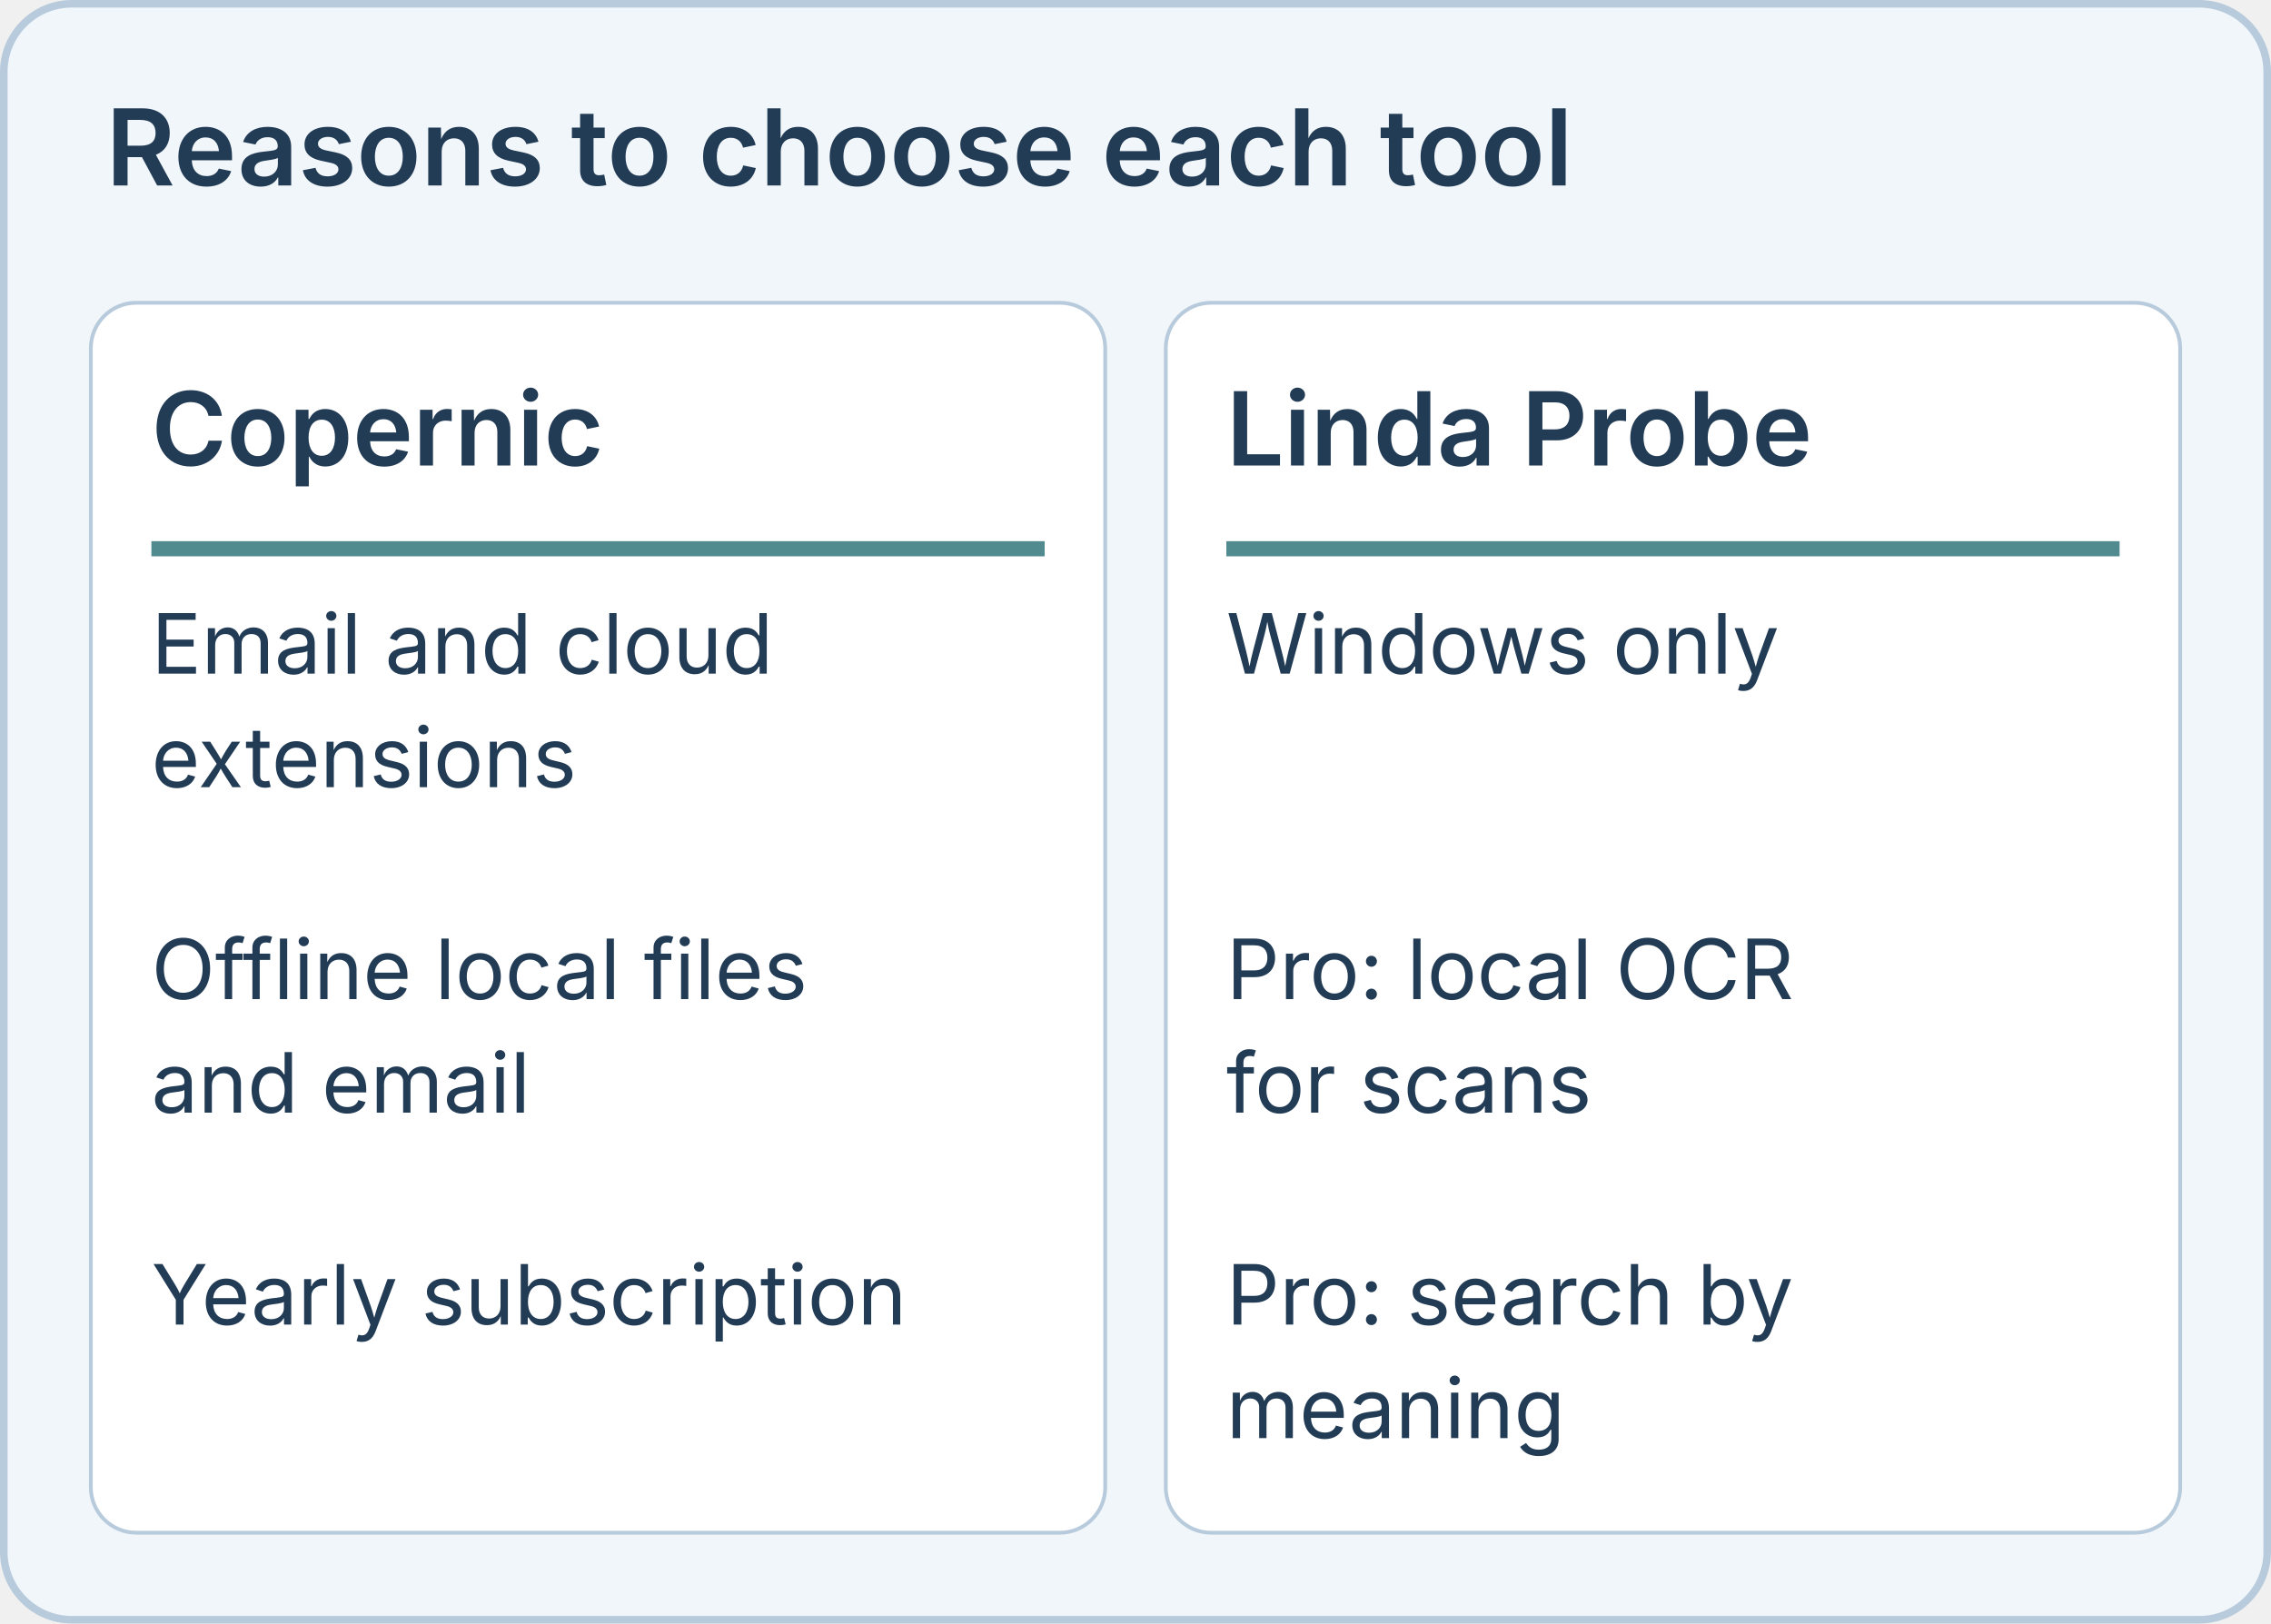
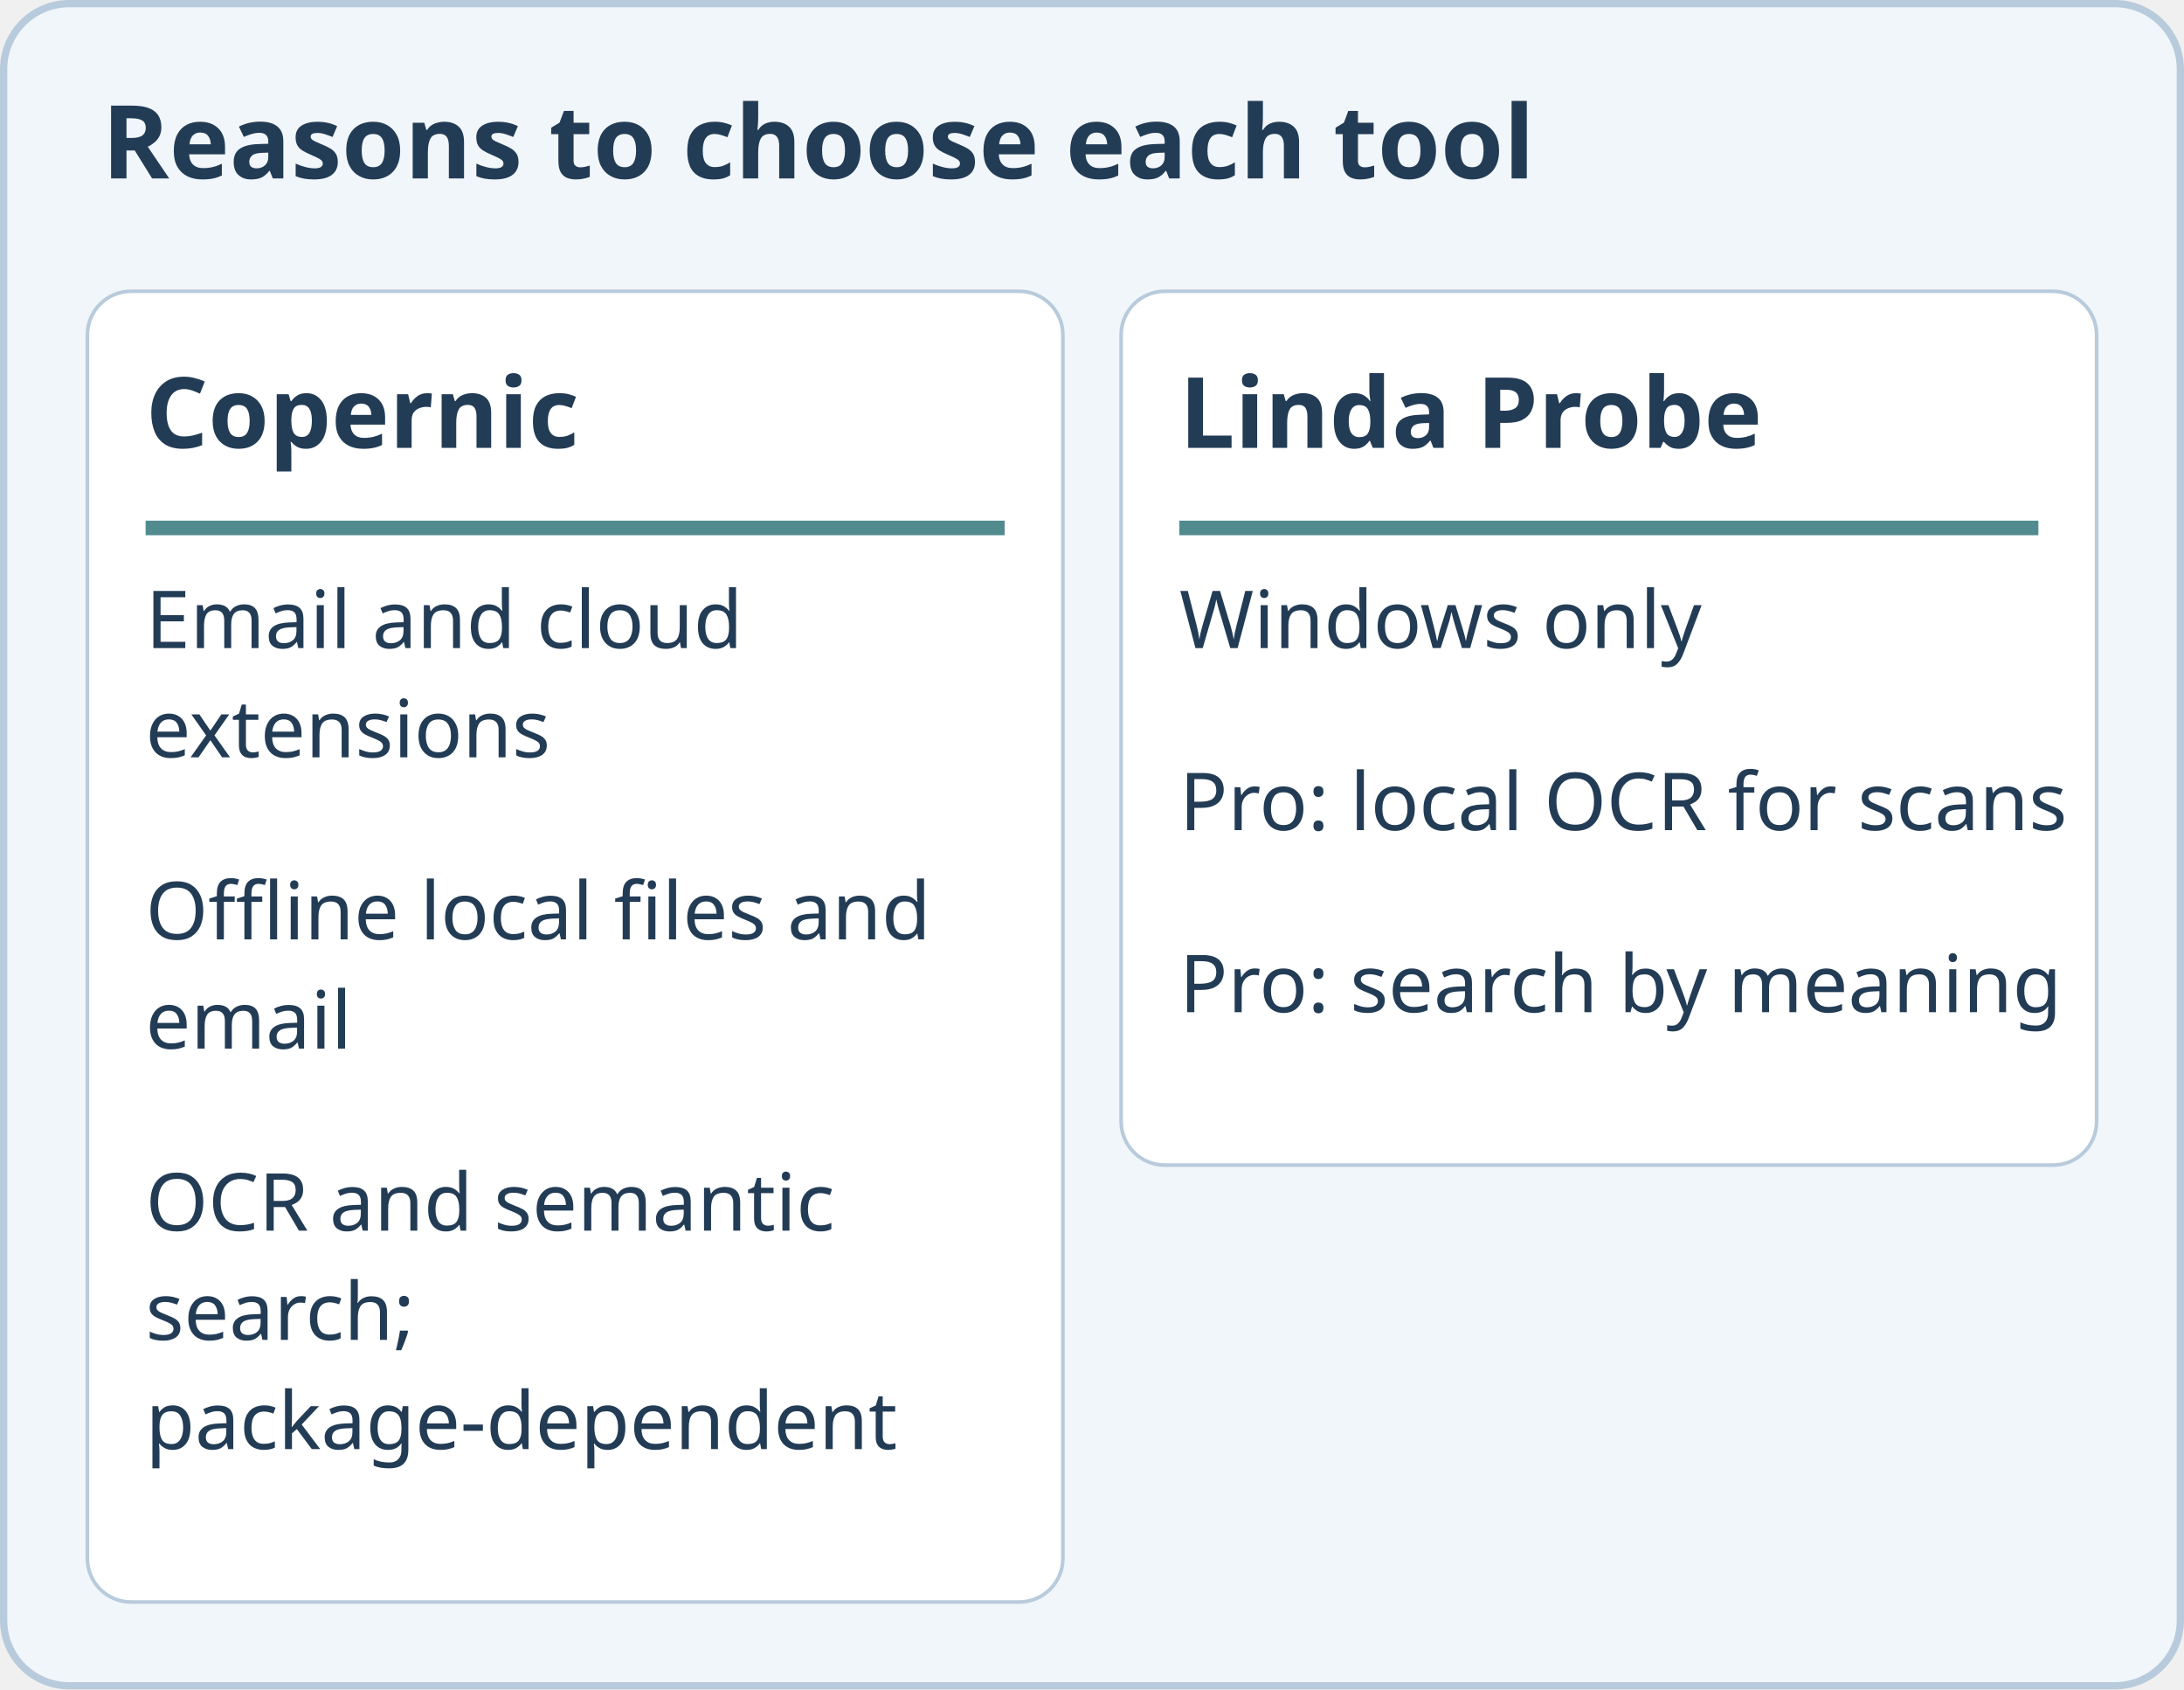
- <svg xmlns="http://www.w3.org/2000/svg" xml:lang="en" width="600" height="429" viewBox="0 0 600 429" role="img" aria-labelledby="title">
-   <rect x="1" y="1" width="598" height="427" rx="18" fill="#f1f6fa" stroke="#b8cbdc" stroke-width="2" />
-   <g font-family="system-ui, -apple-system, Segoe UI, sans-serif">
+ <svg xmlns="http://www.w3.org/2000/svg" xml:lang="en" width="600" height="464" viewBox="0 0 600 464" role="img" aria-labelledby="title">
+   <rect x="1" y="1" width="598" height="462" rx="18" fill="#f1f6fa" stroke="#b8cbdc" stroke-width="2" />
+   <g font-family="Segoe UI, sans-serif">
    <text x="28" y="49" font-size="28" font-weight="600" fill="#233c56">
      <tspan x="28" dy="0">Reasons to choose each tool</tspan>
    </text>
-     <rect x="24" y="80" width="268" height="325" rx="12" fill="#fff" stroke="#b8cbdc" />
+     <rect x="24" y="80" width="268" height="360" rx="12" fill="#fff" stroke="#b8cbdc" />
    <text x="40" y="123" font-size="27" font-weight="600" fill="#233c56">
      <tspan x="40" dy="0">Copernic</tspan>
    </text>
    <path d="M40 145 H276" stroke="#518b8f" stroke-width="4" />
    <text x="40" y="178" font-size="22" fill="#233c56">
      <tspan x="40" dy="0">Email and cloud</tspan>
      <tspan x="40" dy="30">extensions</tspan>
    </text>
-     <text x="40" y="264" font-size="22" fill="#233c56">
-       <tspan x="40" dy="0">Offline local files</tspan>
-       <tspan x="40" dy="30">and email</tspan>
+     <text x="40" y="258" font-size="22" fill="#233c56">
+       <tspan x="40" dy="0">Offline local files and</tspan>
+       <tspan x="40" dy="30">email</tspan>
    </text>
-     <text x="40" y="350" font-size="22" fill="#233c56">
-       <tspan x="40" dy="0">Yearly subscription</tspan>
+     <text x="40" y="338" font-size="22" fill="#233c56">
+       <tspan x="40" dy="0">OCR and semantic</tspan>
+       <tspan x="40" dy="30">search;</tspan>
+       <tspan x="40" dy="30">package-dependent</tspan>
    </text>
-     <rect x="308" y="80" width="268" height="325" rx="12" fill="#fff" stroke="#b8cbdc" />
+     <rect x="308" y="80" width="268" height="240" rx="12" fill="#fff" stroke="#b8cbdc" />
    <text x="324" y="123" font-size="27" font-weight="600" fill="#233c56">
      <tspan x="324" dy="0">Linda Probe</tspan>
    </text>
    <path d="M324 145 H560" stroke="#518b8f" stroke-width="4" />
    <text x="324" y="178" font-size="22" fill="#233c56">
      <tspan x="324" dy="0">Windows only</tspan>
    </text>
-     <text x="324" y="264" font-size="22" fill="#233c56">
-       <tspan x="324" dy="0">Pro: local OCR</tspan>
-       <tspan x="324" dy="30">for scans</tspan>
+     <text x="324" y="228" font-size="22" fill="#233c56">
+       <tspan x="324" dy="0">Pro: local OCR for scans</tspan>
    </text>
-     <text x="324" y="350" font-size="22" fill="#233c56">
-       <tspan x="324" dy="0">Pro: search by</tspan>
-       <tspan x="324" dy="30">meaning</tspan>
+     <text x="324" y="278" font-size="22" fill="#233c56">
+       <tspan x="324" dy="0">Pro: search by meaning</tspan>
    </text>
  </g>
</svg>
